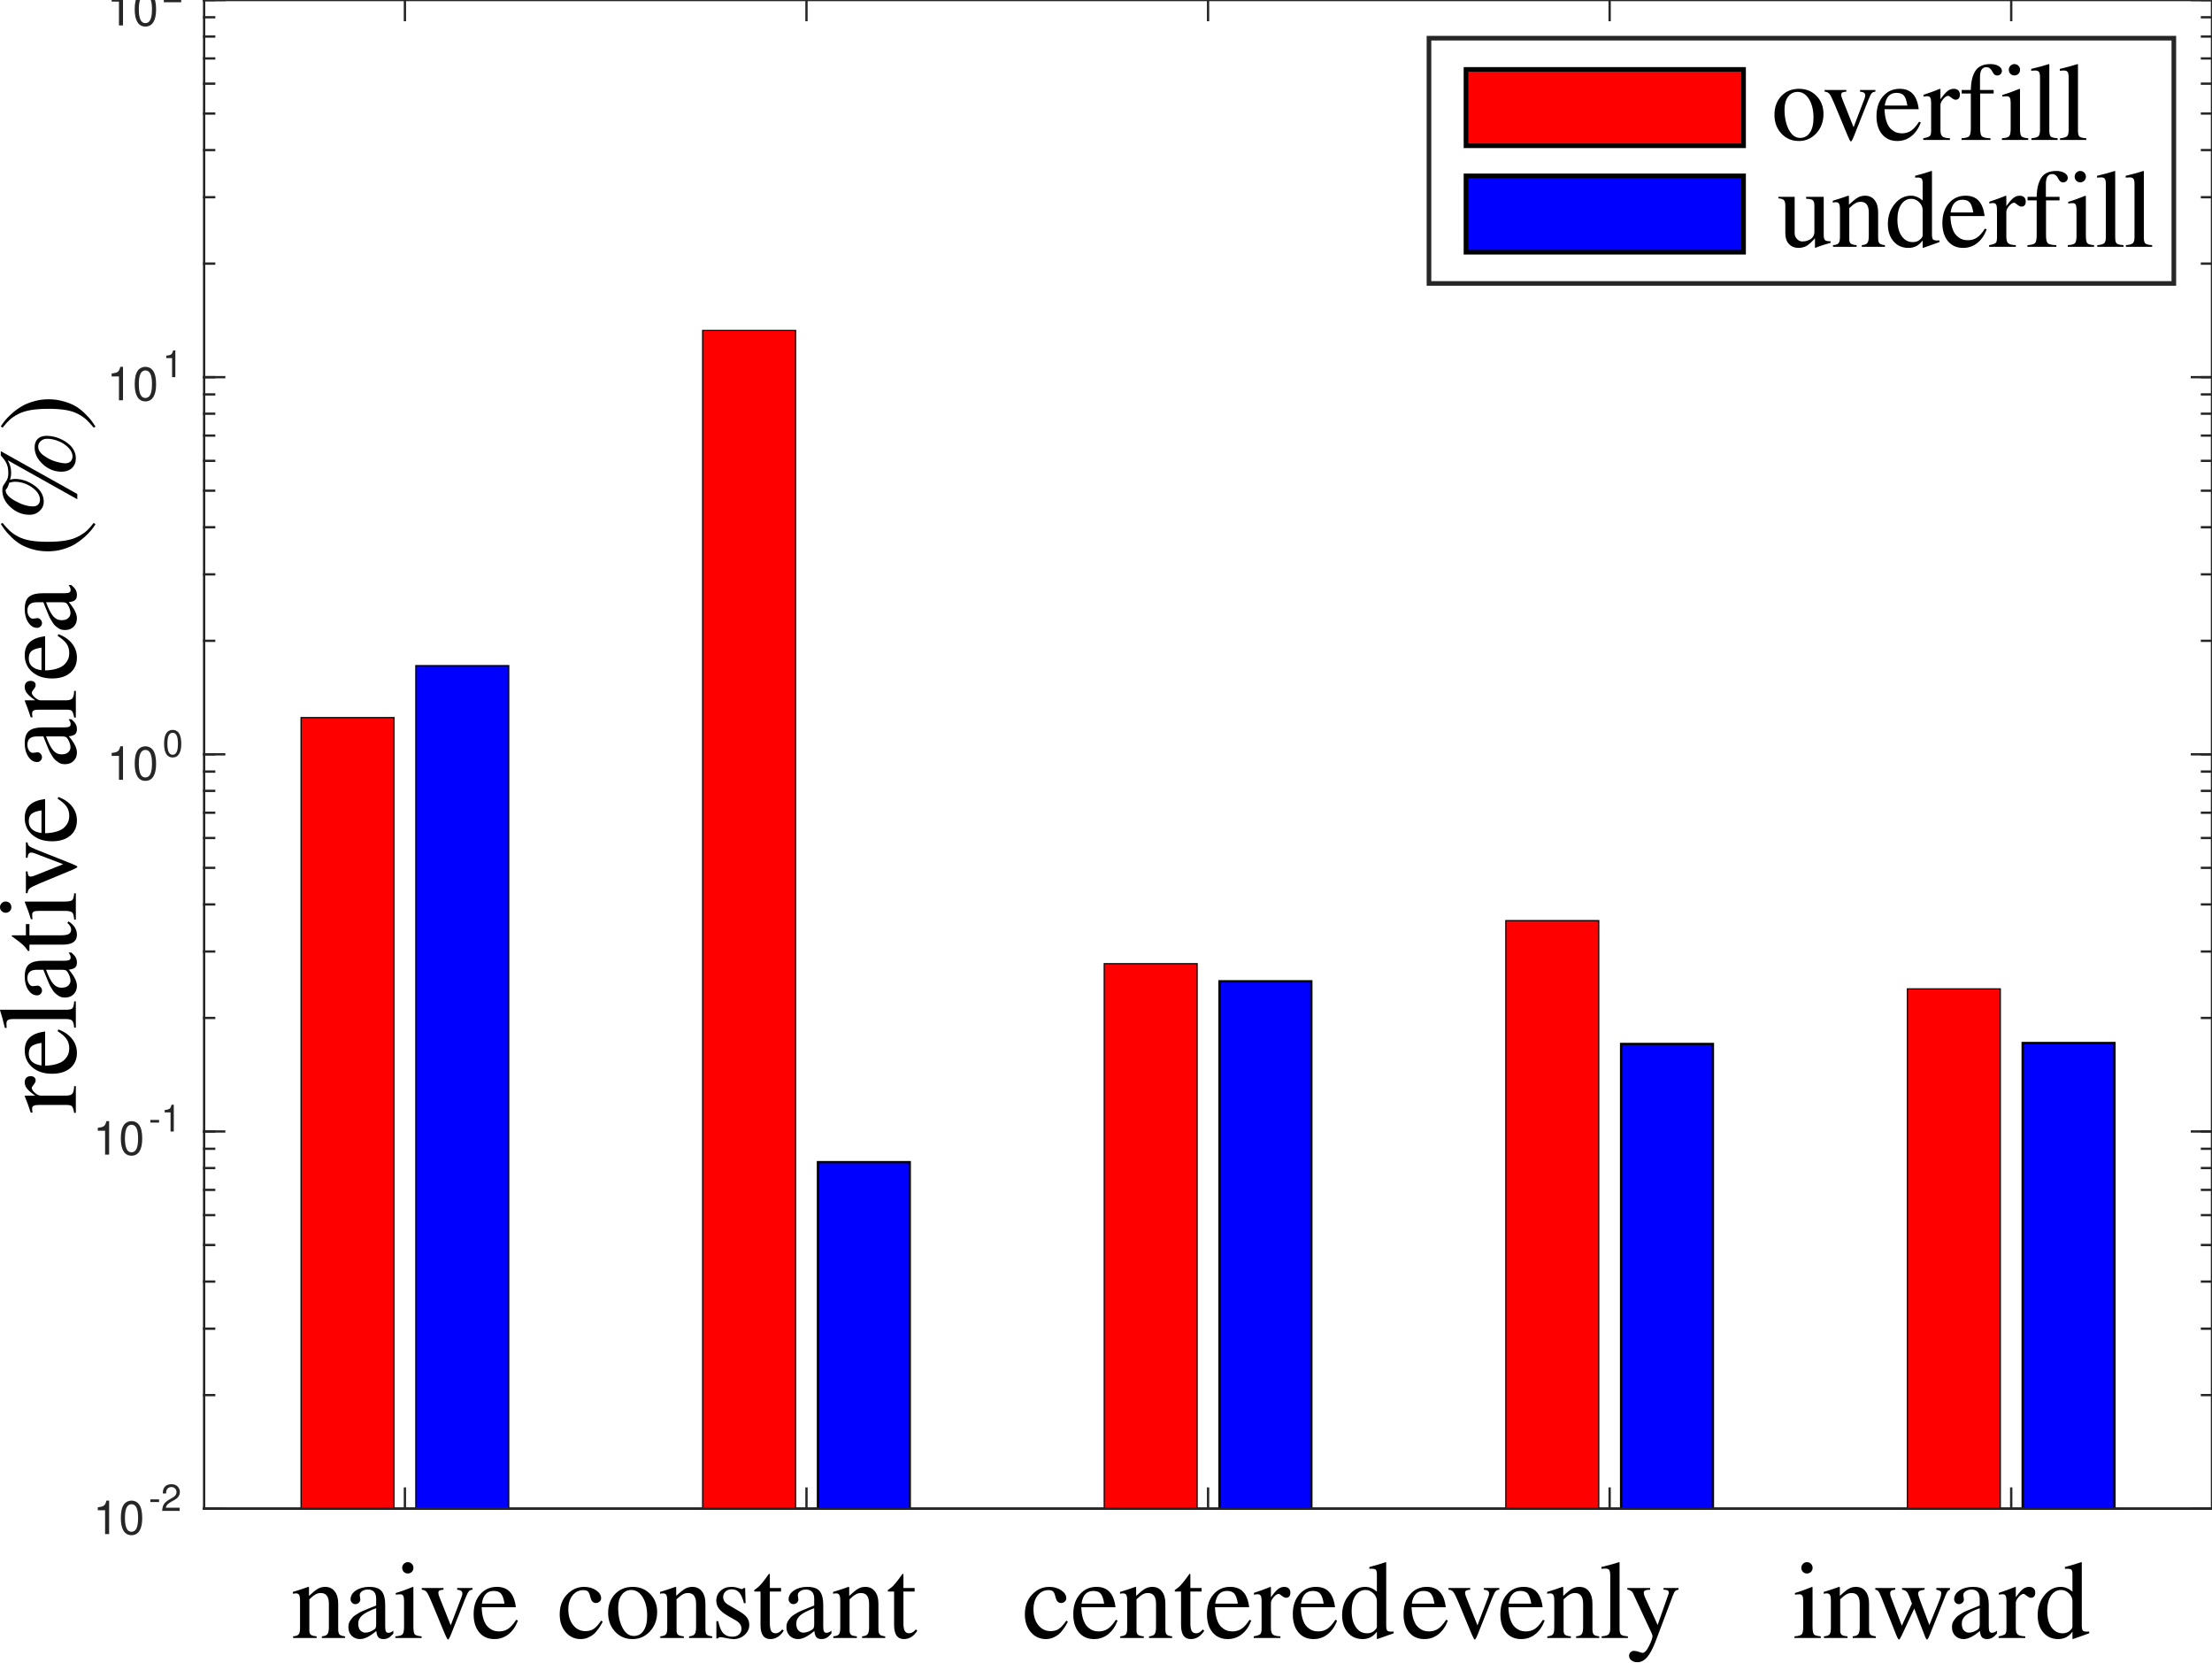
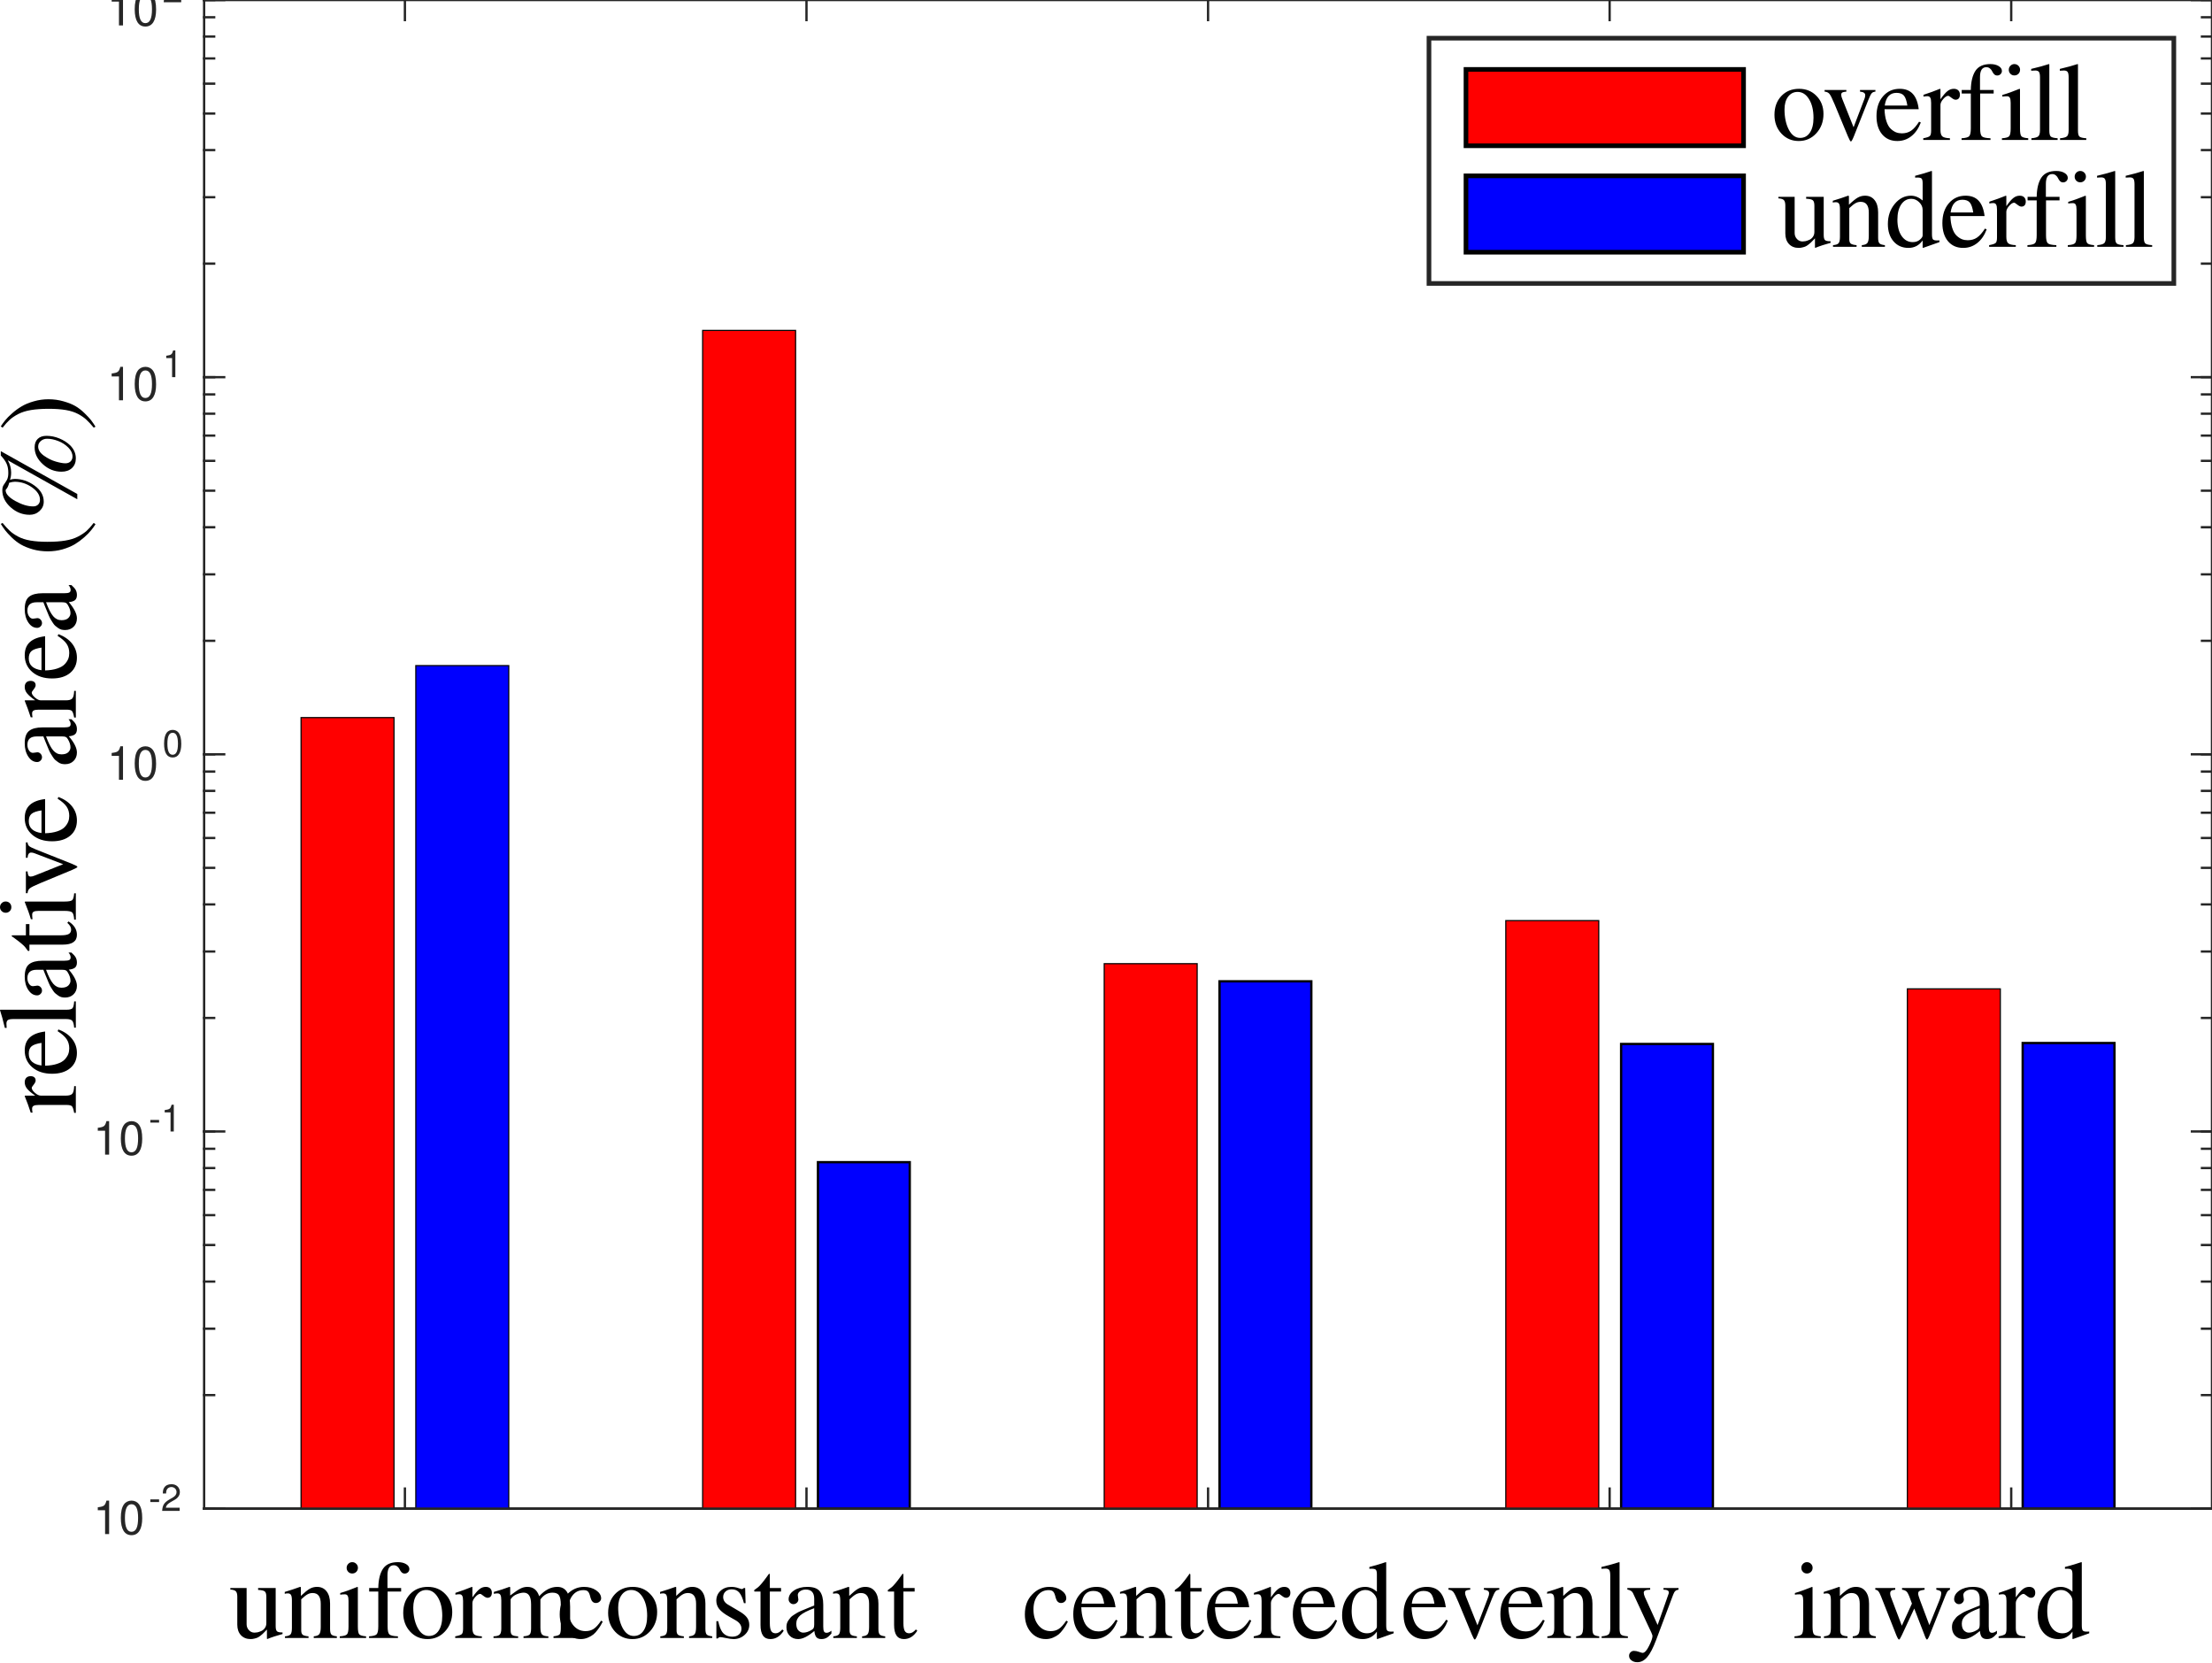
<svg xmlns="http://www.w3.org/2000/svg" version="1.1" id="svg2" xml:space="preserve" width="637.493" height="478.915" viewBox="0 0 637.493 478.915">
  <defs id="defs6">
    <clipPath clipPathUnits="userSpaceOnUse" id="clipPath24">
      <path d="M 0,401.416 H 480.744 V 0 H 0 Z" id="path22" />
    </clipPath>
    <clipPath clipPathUnits="userSpaceOnUse" id="clipPath60">
      <path d="M 0,401.416 H 480.744 V 0 H 0 Z" id="path58" />
    </clipPath>
    <clipPath clipPathUnits="userSpaceOnUse" id="clipPath96">
      <path d="M 0,401.416 H 480.744 V 0 H 0 Z" id="path94" />
    </clipPath>
    <clipPath clipPathUnits="userSpaceOnUse" id="clipPath136">
      <path d="M 0,401.416 H 480.744 V 0 H 0 Z" id="path134" />
    </clipPath>
    <clipPath clipPathUnits="userSpaceOnUse" id="clipPath168">
      <path d="M 0,401.416 H 480.744 V 0 H 0 Z" id="path166" />
    </clipPath>
    <clipPath clipPathUnits="userSpaceOnUse" id="clipPath344">
      <path d="M 0,401.416 H 480.744 V 0 H 0 Z" id="path342" />
    </clipPath>
    <clipPath clipPathUnits="userSpaceOnUse" id="clipPath536">
      <path d="M 0,401.416 H 480.744 V 0 H 0 Z" id="path534" />
    </clipPath>
  </defs>
  <g id="g10" transform="matrix(1.333333,0,0,-1.333333,-3.499044,535.2213)">
    <g id="g18">
      <g id="g20" clip-path="url(#clipPath24)">
        <g id="g26" transform="translate(46.7443,75.4155)">
          <path d="M 0,0 H 434" style="fill:none;stroke:#262626;stroke-width:0.5;stroke-linecap:butt;stroke-linejoin:round;stroke-miterlimit:10;stroke-dasharray:none;stroke-opacity:1" id="path28" />
        </g>
      </g>
    </g>
    <path d="m 154.624,329.889 h 19.84 V 75.415 h -19.84 z" style="fill:none;stroke:#000000;stroke-width:0.5;stroke-linecap:butt;stroke-linejoin:miter;stroke-miterlimit:10;stroke-dasharray:none;stroke-opacity:1" id="path34" />
    <path d="m 241.424,193.052 h 19.84 V 75.415 h -19.84 z" style="fill:none;stroke:#000000;stroke-width:0.5;stroke-linecap:butt;stroke-linejoin:miter;stroke-miterlimit:10;stroke-dasharray:none;stroke-opacity:1" id="path36" />
    <path d="m 328.225,202.359 h 19.84 V 75.416 h -19.84 z" style="fill:none;stroke:#000000;stroke-width:0.5;stroke-linecap:butt;stroke-linejoin:miter;stroke-miterlimit:10;stroke-dasharray:none;stroke-opacity:1" id="path38" />
    <path d="m 415.025,187.61 h 19.84 V 75.416 h -19.84 z" style="fill:none;stroke:#000000;stroke-width:0.5;stroke-linecap:butt;stroke-linejoin:miter;stroke-miterlimit:10;stroke-dasharray:none;stroke-opacity:1" id="path40" />
    <g id="g1409">
      <path id="path32" style="fill:none;stroke:#000000;stroke-width:0.5;stroke-linecap:butt;stroke-linejoin:miter;stroke-miterlimit:10;stroke-dasharray:none;stroke-opacity:1" d="m 67.824,246.229 h 19.84 V 75.416 h -19.84 z" />
      <path id="path44" style="fill:none;stroke:#000000;stroke-width:0.5;stroke-linecap:butt;stroke-linejoin:miter;stroke-miterlimit:10;stroke-dasharray:none;stroke-opacity:1" d="m 92.624,257.462 h 19.84 V 75.416 h -19.84 z" />
    </g>
    <g id="g1449" transform="translate(1.1005073e-6)">
      <path id="path1445" d="M 87.664,246.229 H 67.824 V 75.416 h 19.84 z" style="fill:#ff0000;fill-opacity:1;fill-rule:nonzero;stroke:none" />
      <path id="path1435" d="M 112.465,257.462 H 92.625 V 75.416 h 19.84 z" style="fill:#0000ff;fill-opacity:1;fill-rule:nonzero;stroke:none" />
    </g>
    <path style="fill:#0000ff;fill-opacity:1;fill-rule:nonzero;stroke:none" d="m 199.264,150.285 h -19.84 V 75.416 h 19.84 z" id="path1433" />
    <path style="fill:#0000ff;fill-opacity:1;fill-rule:nonzero;stroke:none" d="m 286.065,189.367 h -19.84 V 75.416 h 19.84 z" id="path1431" />
    <path style="fill:#0000ff;fill-opacity:1;fill-rule:nonzero;stroke:none" d="m 372.864,175.826 h -19.84 V 75.416 h 19.84 z" id="path1429" />
    <path style="fill:#0000ff;fill-opacity:1;fill-rule:nonzero;stroke:none" d="m 459.664,176.032 h -19.84 V 75.416 h 19.84 z" id="path42" />
    <g id="g1453">
      <path id="path1443" d="m 174.465,329.889 h -19.84 V 75.415 h 19.84 z" style="fill:#ff0000;fill-opacity:1;fill-rule:nonzero;stroke:none" />
      <path id="path46" style="fill:none;stroke:#000000;stroke-width:0.5;stroke-linecap:butt;stroke-linejoin:miter;stroke-miterlimit:10;stroke-dasharray:none;stroke-opacity:1" d="m 179.424,150.285 h 19.84 V 75.416 h -19.84 z" />
    </g>
    <g id="g1457">
      <path id="path1441" d="m 261.265,193.052 h -19.84 V 75.415 h 19.84 z" style="fill:#ff0000;fill-opacity:1;fill-rule:nonzero;stroke:none" />
      <path id="path48" style="fill:none;stroke:#000000;stroke-width:0.5;stroke-linecap:butt;stroke-linejoin:miter;stroke-miterlimit:10;stroke-dasharray:none;stroke-opacity:1" d="m 266.225,189.367 h 19.84 V 75.416 h -19.84 z" />
    </g>
    <g id="g1461">
      <path id="path1439" d="m 348.065,202.359 h -19.84 V 75.416 h 19.84 z" style="fill:#ff0000;fill-opacity:1;fill-rule:nonzero;stroke:none" />
      <path id="path50" style="fill:none;stroke:#000000;stroke-width:0.5;stroke-linecap:butt;stroke-linejoin:miter;stroke-miterlimit:10;stroke-dasharray:none;stroke-opacity:1" d="m 353.025,175.826 h 19.84 V 75.416 h -19.84 z" />
    </g>
    <g id="g1465">
      <path id="path30" d="m 434.864,187.61 h -19.84 V 75.416 h 19.84 z" style="fill:#ff0000;fill-opacity:1;fill-rule:nonzero;stroke:none" />
      <path id="path52" style="fill:none;stroke:#000000;stroke-width:0.5;stroke-linecap:butt;stroke-linejoin:miter;stroke-miterlimit:10;stroke-dasharray:none;stroke-opacity:1" d="m 439.824,176.032 h 19.84 V 75.416 h -19.84 z" />
    </g>
    <g id="g54">
      <g id="g56" clip-path="url(#clipPath60)">
        <g id="g62" transform="translate(46.7443,75.4155)">
          <path d="M 0,0 H 434" style="fill:none;stroke:#262626;stroke-width:0.5;stroke-linecap:square;stroke-linejoin:round;stroke-miterlimit:10;stroke-dasharray:none;stroke-opacity:1" id="path64" />
        </g>
        <g id="g66" transform="translate(46.7443,401.416)">
          <path d="M 0,0 H 434" style="fill:none;stroke:#262626;stroke-width:0.5;stroke-linecap:square;stroke-linejoin:round;stroke-miterlimit:10;stroke-dasharray:none;stroke-opacity:1" id="path68" />
        </g>
      </g>
    </g>
    <g id="g70" transform="translate(90.1442,75.4155)">
      <path d="M 0,0 V 4.341" style="fill:none;stroke:#262626;stroke-width:0.5;stroke-linecap:square;stroke-linejoin:round;stroke-miterlimit:10;stroke-dasharray:none;stroke-opacity:1" id="path72" />
    </g>
    <g id="g74" transform="translate(176.9445,75.4155)">
      <path d="M 0,0 V 4.341" style="fill:none;stroke:#262626;stroke-width:0.5;stroke-linecap:square;stroke-linejoin:round;stroke-miterlimit:10;stroke-dasharray:none;stroke-opacity:1" id="path76" />
    </g>
    <g id="g78" transform="translate(263.7443,75.4155)">
      <path d="M 0,0 V 4.341" style="fill:none;stroke:#262626;stroke-width:0.5;stroke-linecap:square;stroke-linejoin:round;stroke-miterlimit:10;stroke-dasharray:none;stroke-opacity:1" id="path80" />
    </g>
    <g id="g82" transform="translate(350.5441,75.4155)">
      <path d="M 0,0 V 4.341" style="fill:none;stroke:#262626;stroke-width:0.5;stroke-linecap:square;stroke-linejoin:round;stroke-miterlimit:10;stroke-dasharray:none;stroke-opacity:1" id="path84" />
    </g>
    <g id="g86" transform="translate(437.3439,75.4155)">
      <path d="M 0,0 V 4.341" style="fill:none;stroke:#262626;stroke-width:0.5;stroke-linecap:square;stroke-linejoin:round;stroke-miterlimit:10;stroke-dasharray:none;stroke-opacity:1" id="path88" />
    </g>
    <g id="g90">
      <g id="g92" clip-path="url(#clipPath96)">
        <g id="g98" transform="translate(90.1442,401.416)">
          <path d="M 0,0 V -4.34" style="fill:none;stroke:#262626;stroke-width:0.5;stroke-linecap:square;stroke-linejoin:round;stroke-miterlimit:10;stroke-dasharray:none;stroke-opacity:1" id="path100" />
        </g>
        <g id="g102" transform="translate(176.9445,401.416)">
          <path d="M 0,0 V -4.34" style="fill:none;stroke:#262626;stroke-width:0.5;stroke-linecap:square;stroke-linejoin:round;stroke-miterlimit:10;stroke-dasharray:none;stroke-opacity:1" id="path104" />
        </g>
        <g id="g106" transform="translate(263.7443,401.416)">
          <path d="M 0,0 V -4.34" style="fill:none;stroke:#262626;stroke-width:0.5;stroke-linecap:square;stroke-linejoin:round;stroke-miterlimit:10;stroke-dasharray:none;stroke-opacity:1" id="path108" />
        </g>
        <g id="g110" transform="translate(350.5441,401.416)">
          <path d="M 0,0 V -4.34" style="fill:none;stroke:#262626;stroke-width:0.5;stroke-linecap:square;stroke-linejoin:round;stroke-miterlimit:10;stroke-dasharray:none;stroke-opacity:1" id="path112" />
        </g>
        <g id="g114" transform="translate(437.3439,401.416)">
          <path d="M 0,0 V -4.34" style="fill:none;stroke:#262626;stroke-width:0.5;stroke-linecap:square;stroke-linejoin:round;stroke-miterlimit:10;stroke-dasharray:none;stroke-opacity:1" id="path116" />
        </g>
      </g>
    </g>
    <g id="g130">
      <g id="g132" clip-path="url(#clipPath136)">
        <g id="g138" transform="translate(46.7443,75.4155)">
          <path d="M 0,0 V 326" style="fill:none;stroke:#262626;stroke-width:0.5;stroke-linecap:square;stroke-linejoin:round;stroke-miterlimit:10;stroke-dasharray:none;stroke-opacity:1" id="path140" />
        </g>
        <g id="g142" transform="translate(480.7443,75.4155)">
          <path d="M 0,0 V 326" style="fill:none;stroke:#262626;stroke-width:0.5;stroke-linecap:square;stroke-linejoin:round;stroke-miterlimit:10;stroke-dasharray:none;stroke-opacity:1" id="path144" />
        </g>
      </g>
    </g>
    <g id="g146" transform="translate(46.7443,75.4155)">
      <path d="M 0,0 H 4.34" style="fill:none;stroke:#262626;stroke-width:0.5;stroke-linecap:square;stroke-linejoin:round;stroke-miterlimit:10;stroke-dasharray:none;stroke-opacity:1" id="path148" />
    </g>
    <g id="g150" transform="translate(46.7443,156.9155)">
      <path d="M 0,0 H 4.34" style="fill:none;stroke:#262626;stroke-width:0.5;stroke-linecap:square;stroke-linejoin:round;stroke-miterlimit:10;stroke-dasharray:none;stroke-opacity:1" id="path152" />
    </g>
    <g id="g154" transform="translate(46.7443,238.416)">
      <path d="M 0,0 H 4.34" style="fill:none;stroke:#262626;stroke-width:0.5;stroke-linecap:square;stroke-linejoin:round;stroke-miterlimit:10;stroke-dasharray:none;stroke-opacity:1" id="path156" />
    </g>
    <g id="g158" transform="translate(46.7443,319.916)">
      <path d="M 0,0 H 4.34" style="fill:none;stroke:#262626;stroke-width:0.5;stroke-linecap:square;stroke-linejoin:round;stroke-miterlimit:10;stroke-dasharray:none;stroke-opacity:1" id="path160" />
    </g>
    <g id="g162">
      <g id="g164" clip-path="url(#clipPath168)">
        <g id="g170" transform="translate(46.7443,401.416)">
          <path d="M 0,0 H 4.34" style="fill:none;stroke:#262626;stroke-width:0.5;stroke-linecap:square;stroke-linejoin:round;stroke-miterlimit:10;stroke-dasharray:none;stroke-opacity:1" id="path172" />
        </g>
        <g id="g174" transform="translate(480.7443,75.4155)">
          <path d="M 0,0 H -4.34" style="fill:none;stroke:#262626;stroke-width:0.5;stroke-linecap:square;stroke-linejoin:round;stroke-miterlimit:10;stroke-dasharray:none;stroke-opacity:1" id="path176" />
        </g>
        <g id="g178" transform="translate(480.7443,156.9155)">
          <path d="M 0,0 H -4.34" style="fill:none;stroke:#262626;stroke-width:0.5;stroke-linecap:square;stroke-linejoin:round;stroke-miterlimit:10;stroke-dasharray:none;stroke-opacity:1" id="path180" />
        </g>
        <g id="g182" transform="translate(480.7443,238.416)">
          <path d="M 0,0 H -4.34" style="fill:none;stroke:#262626;stroke-width:0.5;stroke-linecap:square;stroke-linejoin:round;stroke-miterlimit:10;stroke-dasharray:none;stroke-opacity:1" id="path184" />
        </g>
        <g id="g186" transform="translate(480.7443,319.916)">
          <path d="M 0,0 H -4.34" style="fill:none;stroke:#262626;stroke-width:0.5;stroke-linecap:square;stroke-linejoin:round;stroke-miterlimit:10;stroke-dasharray:none;stroke-opacity:1" id="path188" />
        </g>
        <g id="g190" transform="translate(480.7443,401.416)">
          <path d="M 0,0 H -4.34" style="fill:none;stroke:#262626;stroke-width:0.5;stroke-linecap:square;stroke-linejoin:round;stroke-miterlimit:10;stroke-dasharray:none;stroke-opacity:1" id="path192" />
        </g>
      </g>
    </g>
    <g id="g194" transform="translate(46.7443,75.4155)">
      <path d="M 0,0 H 2.17" style="fill:none;stroke:#262626;stroke-width:0.5;stroke-linecap:square;stroke-linejoin:round;stroke-miterlimit:10;stroke-dasharray:none;stroke-opacity:1" id="path196" />
    </g>
    <g id="g198" transform="translate(46.7443,99.9497)">
      <path d="M 0,0 H 2.17" style="fill:none;stroke:#262626;stroke-width:0.5;stroke-linecap:square;stroke-linejoin:round;stroke-miterlimit:10;stroke-dasharray:none;stroke-opacity:1" id="path200" />
    </g>
    <g id="g202" transform="translate(46.7443,114.3013)">
      <path d="M 0,0 H 2.17" style="fill:none;stroke:#262626;stroke-width:0.5;stroke-linecap:square;stroke-linejoin:round;stroke-miterlimit:10;stroke-dasharray:none;stroke-opacity:1" id="path204" />
    </g>
    <g id="g206" transform="translate(46.7443,124.4839)">
      <path d="M 0,0 H 2.17" style="fill:none;stroke:#262626;stroke-width:0.5;stroke-linecap:square;stroke-linejoin:round;stroke-miterlimit:10;stroke-dasharray:none;stroke-opacity:1" id="path208" />
    </g>
    <g id="g210" transform="translate(46.7443,132.3823)">
      <path d="M 0,0 H 2.17" style="fill:none;stroke:#262626;stroke-width:0.5;stroke-linecap:square;stroke-linejoin:round;stroke-miterlimit:10;stroke-dasharray:none;stroke-opacity:1" id="path212" />
    </g>
    <g id="g214" transform="translate(46.7443,138.8354)">
      <path d="M 0,0 H 2.17" style="fill:none;stroke:#262626;stroke-width:0.5;stroke-linecap:square;stroke-linejoin:round;stroke-miterlimit:10;stroke-dasharray:none;stroke-opacity:1" id="path216" />
    </g>
    <g id="g218" transform="translate(46.7443,144.2915)">
      <path d="M 0,0 H 2.17" style="fill:none;stroke:#262626;stroke-width:0.5;stroke-linecap:square;stroke-linejoin:round;stroke-miterlimit:10;stroke-dasharray:none;stroke-opacity:1" id="path220" />
    </g>
    <g id="g222" transform="translate(46.7443,149.0181)">
      <path d="M 0,0 H 2.17" style="fill:none;stroke:#262626;stroke-width:0.5;stroke-linecap:square;stroke-linejoin:round;stroke-miterlimit:10;stroke-dasharray:none;stroke-opacity:1" id="path224" />
    </g>
    <g id="g226" transform="translate(46.7443,153.187)">
      <path d="M 0,0 H 2.17" style="fill:none;stroke:#262626;stroke-width:0.5;stroke-linecap:square;stroke-linejoin:round;stroke-miterlimit:10;stroke-dasharray:none;stroke-opacity:1" id="path228" />
    </g>
    <g id="g230" transform="translate(46.7443,156.9155)">
      <path d="M 0,0 H 2.17" style="fill:none;stroke:#262626;stroke-width:0.5;stroke-linecap:square;stroke-linejoin:round;stroke-miterlimit:10;stroke-dasharray:none;stroke-opacity:1" id="path232" />
    </g>
    <g id="g234" transform="translate(46.7443,181.4497)">
      <path d="M 0,0 H 2.17" style="fill:none;stroke:#262626;stroke-width:0.5;stroke-linecap:square;stroke-linejoin:round;stroke-miterlimit:10;stroke-dasharray:none;stroke-opacity:1" id="path236" />
    </g>
    <g id="g238" transform="translate(46.7443,195.8013)">
      <path d="M 0,0 H 2.17" style="fill:none;stroke:#262626;stroke-width:0.5;stroke-linecap:square;stroke-linejoin:round;stroke-miterlimit:10;stroke-dasharray:none;stroke-opacity:1" id="path240" />
    </g>
    <g id="g242" transform="translate(46.7443,205.9839)">
      <path d="M 0,0 H 2.17" style="fill:none;stroke:#262626;stroke-width:0.5;stroke-linecap:square;stroke-linejoin:round;stroke-miterlimit:10;stroke-dasharray:none;stroke-opacity:1" id="path244" />
    </g>
    <g id="g246" transform="translate(46.7443,213.8823)">
      <path d="M 0,0 H 2.17" style="fill:none;stroke:#262626;stroke-width:0.5;stroke-linecap:square;stroke-linejoin:round;stroke-miterlimit:10;stroke-dasharray:none;stroke-opacity:1" id="path248" />
    </g>
    <g id="g250" transform="translate(46.7443,220.3354)">
      <path d="M 0,0 H 2.17" style="fill:none;stroke:#262626;stroke-width:0.5;stroke-linecap:square;stroke-linejoin:round;stroke-miterlimit:10;stroke-dasharray:none;stroke-opacity:1" id="path252" />
    </g>
    <g id="g254" transform="translate(46.7443,225.7915)">
      <path d="M 0,0 H 2.17" style="fill:none;stroke:#262626;stroke-width:0.5;stroke-linecap:square;stroke-linejoin:round;stroke-miterlimit:10;stroke-dasharray:none;stroke-opacity:1" id="path256" />
    </g>
    <g id="g258" transform="translate(46.7443,230.5176)">
      <path d="M 0,0 H 2.17" style="fill:none;stroke:#262626;stroke-width:0.5;stroke-linecap:square;stroke-linejoin:round;stroke-miterlimit:10;stroke-dasharray:none;stroke-opacity:1" id="path260" />
    </g>
    <g id="g262" transform="translate(46.7443,234.6865)">
      <path d="M 0,0 H 2.17" style="fill:none;stroke:#262626;stroke-width:0.5;stroke-linecap:square;stroke-linejoin:round;stroke-miterlimit:10;stroke-dasharray:none;stroke-opacity:1" id="path264" />
    </g>
    <g id="g266" transform="translate(46.7443,238.416)">
      <path d="M 0,0 H 2.17" style="fill:none;stroke:#262626;stroke-width:0.5;stroke-linecap:square;stroke-linejoin:round;stroke-miterlimit:10;stroke-dasharray:none;stroke-opacity:1" id="path268" />
    </g>
    <g id="g270" transform="translate(46.7443,262.9497)">
      <path d="M 0,0 H 2.17" style="fill:none;stroke:#262626;stroke-width:0.5;stroke-linecap:square;stroke-linejoin:round;stroke-miterlimit:10;stroke-dasharray:none;stroke-opacity:1" id="path272" />
    </g>
    <g id="g274" transform="translate(46.7443,277.3013)">
      <path d="M 0,0 H 2.17" style="fill:none;stroke:#262626;stroke-width:0.5;stroke-linecap:square;stroke-linejoin:round;stroke-miterlimit:10;stroke-dasharray:none;stroke-opacity:1" id="path276" />
    </g>
    <g id="g278" transform="translate(46.7443,287.4839)">
      <path d="M 0,0 H 2.17" style="fill:none;stroke:#262626;stroke-width:0.5;stroke-linecap:square;stroke-linejoin:round;stroke-miterlimit:10;stroke-dasharray:none;stroke-opacity:1" id="path280" />
    </g>
    <g id="g282" transform="translate(46.7443,295.3818)">
      <path d="M 0,0 H 2.17" style="fill:none;stroke:#262626;stroke-width:0.5;stroke-linecap:square;stroke-linejoin:round;stroke-miterlimit:10;stroke-dasharray:none;stroke-opacity:1" id="path284" />
    </g>
    <g id="g286" transform="translate(46.7443,301.8354)">
      <path d="M 0,0 H 2.17" style="fill:none;stroke:#262626;stroke-width:0.5;stroke-linecap:square;stroke-linejoin:round;stroke-miterlimit:10;stroke-dasharray:none;stroke-opacity:1" id="path288" />
    </g>
    <g id="g290" transform="translate(46.7443,307.2915)">
      <path d="M 0,0 H 2.17" style="fill:none;stroke:#262626;stroke-width:0.5;stroke-linecap:square;stroke-linejoin:round;stroke-miterlimit:10;stroke-dasharray:none;stroke-opacity:1" id="path292" />
    </g>
    <g id="g294" transform="translate(46.7443,312.0176)">
      <path d="M 0,0 H 2.17" style="fill:none;stroke:#262626;stroke-width:0.5;stroke-linecap:square;stroke-linejoin:round;stroke-miterlimit:10;stroke-dasharray:none;stroke-opacity:1" id="path296" />
    </g>
    <g id="g298" transform="translate(46.7443,316.1865)">
      <path d="M 0,0 H 2.17" style="fill:none;stroke:#262626;stroke-width:0.5;stroke-linecap:square;stroke-linejoin:round;stroke-miterlimit:10;stroke-dasharray:none;stroke-opacity:1" id="path300" />
    </g>
    <g id="g302" transform="translate(46.7443,319.916)">
      <path d="M 0,0 H 2.17" style="fill:none;stroke:#262626;stroke-width:0.5;stroke-linecap:square;stroke-linejoin:round;stroke-miterlimit:10;stroke-dasharray:none;stroke-opacity:1" id="path304" />
    </g>
    <g id="g306" transform="translate(46.7443,344.4497)">
      <path d="M 0,0 H 2.17" style="fill:none;stroke:#262626;stroke-width:0.5;stroke-linecap:square;stroke-linejoin:round;stroke-miterlimit:10;stroke-dasharray:none;stroke-opacity:1" id="path308" />
    </g>
    <g id="g310" transform="translate(46.7443,358.8013)">
      <path d="M 0,0 H 2.17" style="fill:none;stroke:#262626;stroke-width:0.5;stroke-linecap:square;stroke-linejoin:round;stroke-miterlimit:10;stroke-dasharray:none;stroke-opacity:1" id="path312" />
    </g>
    <g id="g314" transform="translate(46.7443,368.9839)">
      <path d="M 0,0 H 2.17" style="fill:none;stroke:#262626;stroke-width:0.5;stroke-linecap:square;stroke-linejoin:round;stroke-miterlimit:10;stroke-dasharray:none;stroke-opacity:1" id="path316" />
    </g>
    <g id="g318" transform="translate(46.7443,376.8818)">
      <path d="M 0,0 H 2.17" style="fill:none;stroke:#262626;stroke-width:0.5;stroke-linecap:square;stroke-linejoin:round;stroke-miterlimit:10;stroke-dasharray:none;stroke-opacity:1" id="path320" />
    </g>
    <g id="g322" transform="translate(46.7443,383.3354)">
      <path d="M 0,0 H 2.17" style="fill:none;stroke:#262626;stroke-width:0.5;stroke-linecap:square;stroke-linejoin:round;stroke-miterlimit:10;stroke-dasharray:none;stroke-opacity:1" id="path324" />
    </g>
    <g id="g326" transform="translate(46.7443,388.7915)">
      <path d="M 0,0 H 2.17" style="fill:none;stroke:#262626;stroke-width:0.5;stroke-linecap:square;stroke-linejoin:round;stroke-miterlimit:10;stroke-dasharray:none;stroke-opacity:1" id="path328" />
    </g>
    <g id="g330" transform="translate(46.7443,393.5176)">
      <path d="M 0,0 H 2.17" style="fill:none;stroke:#262626;stroke-width:0.5;stroke-linecap:square;stroke-linejoin:round;stroke-miterlimit:10;stroke-dasharray:none;stroke-opacity:1" id="path332" />
    </g>
    <g id="g334" transform="translate(46.7443,397.6865)">
      <path d="M 0,0 H 2.17" style="fill:none;stroke:#262626;stroke-width:0.5;stroke-linecap:square;stroke-linejoin:round;stroke-miterlimit:10;stroke-dasharray:none;stroke-opacity:1" id="path336" />
    </g>
    <g id="g338">
      <g id="g340" clip-path="url(#clipPath344)">
        <g id="g346" transform="translate(46.7443,401.416)">
          <path d="M 0,0 H 2.17" style="fill:none;stroke:#262626;stroke-width:0.5;stroke-linecap:square;stroke-linejoin:round;stroke-miterlimit:10;stroke-dasharray:none;stroke-opacity:1" id="path348" />
        </g>
        <g id="g350" transform="translate(480.7443,75.4155)">
          <path d="M 0,0 H -2.17" style="fill:none;stroke:#262626;stroke-width:0.5;stroke-linecap:square;stroke-linejoin:round;stroke-miterlimit:10;stroke-dasharray:none;stroke-opacity:1" id="path352" />
        </g>
        <g id="g354" transform="translate(480.7443,99.9497)">
          <path d="M 0,0 H -2.17" style="fill:none;stroke:#262626;stroke-width:0.5;stroke-linecap:square;stroke-linejoin:round;stroke-miterlimit:10;stroke-dasharray:none;stroke-opacity:1" id="path356" />
        </g>
        <g id="g358" transform="translate(480.7443,114.3013)">
          <path d="M 0,0 H -2.17" style="fill:none;stroke:#262626;stroke-width:0.5;stroke-linecap:square;stroke-linejoin:round;stroke-miterlimit:10;stroke-dasharray:none;stroke-opacity:1" id="path360" />
        </g>
        <g id="g362" transform="translate(480.7443,124.4839)">
          <path d="M 0,0 H -2.17" style="fill:none;stroke:#262626;stroke-width:0.5;stroke-linecap:square;stroke-linejoin:round;stroke-miterlimit:10;stroke-dasharray:none;stroke-opacity:1" id="path364" />
        </g>
        <g id="g366" transform="translate(480.7443,132.3823)">
          <path d="M 0,0 H -2.17" style="fill:none;stroke:#262626;stroke-width:0.5;stroke-linecap:square;stroke-linejoin:round;stroke-miterlimit:10;stroke-dasharray:none;stroke-opacity:1" id="path368" />
        </g>
        <g id="g370" transform="translate(480.7443,138.8354)">
          <path d="M 0,0 H -2.17" style="fill:none;stroke:#262626;stroke-width:0.5;stroke-linecap:square;stroke-linejoin:round;stroke-miterlimit:10;stroke-dasharray:none;stroke-opacity:1" id="path372" />
        </g>
        <g id="g374" transform="translate(480.7443,144.2915)">
          <path d="M 0,0 H -2.17" style="fill:none;stroke:#262626;stroke-width:0.5;stroke-linecap:square;stroke-linejoin:round;stroke-miterlimit:10;stroke-dasharray:none;stroke-opacity:1" id="path376" />
        </g>
        <g id="g378" transform="translate(480.7443,149.0181)">
          <path d="M 0,0 H -2.17" style="fill:none;stroke:#262626;stroke-width:0.5;stroke-linecap:square;stroke-linejoin:round;stroke-miterlimit:10;stroke-dasharray:none;stroke-opacity:1" id="path380" />
        </g>
        <g id="g382" transform="translate(480.7443,153.187)">
          <path d="M 0,0 H -2.17" style="fill:none;stroke:#262626;stroke-width:0.5;stroke-linecap:square;stroke-linejoin:round;stroke-miterlimit:10;stroke-dasharray:none;stroke-opacity:1" id="path384" />
        </g>
        <g id="g386" transform="translate(480.7443,156.9155)">
          <path d="M 0,0 H -2.17" style="fill:none;stroke:#262626;stroke-width:0.5;stroke-linecap:square;stroke-linejoin:round;stroke-miterlimit:10;stroke-dasharray:none;stroke-opacity:1" id="path388" />
        </g>
        <g id="g390" transform="translate(480.7443,181.4497)">
          <path d="M 0,0 H -2.17" style="fill:none;stroke:#262626;stroke-width:0.5;stroke-linecap:square;stroke-linejoin:round;stroke-miterlimit:10;stroke-dasharray:none;stroke-opacity:1" id="path392" />
        </g>
        <g id="g394" transform="translate(480.7443,195.8013)">
          <path d="M 0,0 H -2.17" style="fill:none;stroke:#262626;stroke-width:0.5;stroke-linecap:square;stroke-linejoin:round;stroke-miterlimit:10;stroke-dasharray:none;stroke-opacity:1" id="path396" />
        </g>
        <g id="g398" transform="translate(480.7443,205.9839)">
          <path d="M 0,0 H -2.17" style="fill:none;stroke:#262626;stroke-width:0.5;stroke-linecap:square;stroke-linejoin:round;stroke-miterlimit:10;stroke-dasharray:none;stroke-opacity:1" id="path400" />
        </g>
        <g id="g402" transform="translate(480.7443,213.8823)">
          <path d="M 0,0 H -2.17" style="fill:none;stroke:#262626;stroke-width:0.5;stroke-linecap:square;stroke-linejoin:round;stroke-miterlimit:10;stroke-dasharray:none;stroke-opacity:1" id="path404" />
        </g>
        <g id="g406" transform="translate(480.7443,220.3354)">
          <path d="M 0,0 H -2.17" style="fill:none;stroke:#262626;stroke-width:0.5;stroke-linecap:square;stroke-linejoin:round;stroke-miterlimit:10;stroke-dasharray:none;stroke-opacity:1" id="path408" />
        </g>
        <g id="g410" transform="translate(480.7443,225.7915)">
          <path d="M 0,0 H -2.17" style="fill:none;stroke:#262626;stroke-width:0.5;stroke-linecap:square;stroke-linejoin:round;stroke-miterlimit:10;stroke-dasharray:none;stroke-opacity:1" id="path412" />
        </g>
        <g id="g414" transform="translate(480.7443,230.5176)">
          <path d="M 0,0 H -2.17" style="fill:none;stroke:#262626;stroke-width:0.5;stroke-linecap:square;stroke-linejoin:round;stroke-miterlimit:10;stroke-dasharray:none;stroke-opacity:1" id="path416" />
        </g>
        <g id="g418" transform="translate(480.7443,234.6865)">
          <path d="M 0,0 H -2.17" style="fill:none;stroke:#262626;stroke-width:0.5;stroke-linecap:square;stroke-linejoin:round;stroke-miterlimit:10;stroke-dasharray:none;stroke-opacity:1" id="path420" />
        </g>
        <g id="g422" transform="translate(480.7443,238.416)">
          <path d="M 0,0 H -2.17" style="fill:none;stroke:#262626;stroke-width:0.5;stroke-linecap:square;stroke-linejoin:round;stroke-miterlimit:10;stroke-dasharray:none;stroke-opacity:1" id="path424" />
        </g>
        <g id="g426" transform="translate(480.7443,262.9497)">
          <path d="M 0,0 H -2.17" style="fill:none;stroke:#262626;stroke-width:0.5;stroke-linecap:square;stroke-linejoin:round;stroke-miterlimit:10;stroke-dasharray:none;stroke-opacity:1" id="path428" />
        </g>
        <g id="g430" transform="translate(480.7443,277.3013)">
          <path d="M 0,0 H -2.17" style="fill:none;stroke:#262626;stroke-width:0.5;stroke-linecap:square;stroke-linejoin:round;stroke-miterlimit:10;stroke-dasharray:none;stroke-opacity:1" id="path432" />
        </g>
        <g id="g434" transform="translate(480.7443,287.4839)">
          <path d="M 0,0 H -2.17" style="fill:none;stroke:#262626;stroke-width:0.5;stroke-linecap:square;stroke-linejoin:round;stroke-miterlimit:10;stroke-dasharray:none;stroke-opacity:1" id="path436" />
        </g>
        <g id="g438" transform="translate(480.7443,295.3818)">
          <path d="M 0,0 H -2.17" style="fill:none;stroke:#262626;stroke-width:0.5;stroke-linecap:square;stroke-linejoin:round;stroke-miterlimit:10;stroke-dasharray:none;stroke-opacity:1" id="path440" />
        </g>
        <g id="g442" transform="translate(480.7443,301.8354)">
          <path d="M 0,0 H -2.17" style="fill:none;stroke:#262626;stroke-width:0.5;stroke-linecap:square;stroke-linejoin:round;stroke-miterlimit:10;stroke-dasharray:none;stroke-opacity:1" id="path444" />
        </g>
        <g id="g446" transform="translate(480.7443,307.2915)">
          <path d="M 0,0 H -2.17" style="fill:none;stroke:#262626;stroke-width:0.5;stroke-linecap:square;stroke-linejoin:round;stroke-miterlimit:10;stroke-dasharray:none;stroke-opacity:1" id="path448" />
        </g>
        <g id="g450" transform="translate(480.7443,312.0176)">
          <path d="M 0,0 H -2.17" style="fill:none;stroke:#262626;stroke-width:0.5;stroke-linecap:square;stroke-linejoin:round;stroke-miterlimit:10;stroke-dasharray:none;stroke-opacity:1" id="path452" />
        </g>
        <g id="g454" transform="translate(480.7443,316.1865)">
          <path d="M 0,0 H -2.17" style="fill:none;stroke:#262626;stroke-width:0.5;stroke-linecap:square;stroke-linejoin:round;stroke-miterlimit:10;stroke-dasharray:none;stroke-opacity:1" id="path456" />
        </g>
        <g id="g458" transform="translate(480.7443,319.916)">
          <path d="M 0,0 H -2.17" style="fill:none;stroke:#262626;stroke-width:0.5;stroke-linecap:square;stroke-linejoin:round;stroke-miterlimit:10;stroke-dasharray:none;stroke-opacity:1" id="path460" />
        </g>
        <g id="g462" transform="translate(480.7443,344.4497)">
          <path d="M 0,0 H -2.17" style="fill:none;stroke:#262626;stroke-width:0.5;stroke-linecap:square;stroke-linejoin:round;stroke-miterlimit:10;stroke-dasharray:none;stroke-opacity:1" id="path464" />
        </g>
        <g id="g466" transform="translate(480.7443,358.8013)">
          <path d="M 0,0 H -2.17" style="fill:none;stroke:#262626;stroke-width:0.5;stroke-linecap:square;stroke-linejoin:round;stroke-miterlimit:10;stroke-dasharray:none;stroke-opacity:1" id="path468" />
        </g>
        <g id="g470" transform="translate(480.7443,368.9839)">
          <path d="M 0,0 H -2.17" style="fill:none;stroke:#262626;stroke-width:0.5;stroke-linecap:square;stroke-linejoin:round;stroke-miterlimit:10;stroke-dasharray:none;stroke-opacity:1" id="path472" />
        </g>
        <g id="g474" transform="translate(480.7443,376.8818)">
          <path d="M 0,0 H -2.17" style="fill:none;stroke:#262626;stroke-width:0.5;stroke-linecap:square;stroke-linejoin:round;stroke-miterlimit:10;stroke-dasharray:none;stroke-opacity:1" id="path476" />
        </g>
        <g id="g478" transform="translate(480.7443,383.3354)">
          <path d="M 0,0 H -2.17" style="fill:none;stroke:#262626;stroke-width:0.5;stroke-linecap:square;stroke-linejoin:round;stroke-miterlimit:10;stroke-dasharray:none;stroke-opacity:1" id="path480" />
        </g>
        <g id="g482" transform="translate(480.7443,388.7915)">
          <path d="M 0,0 H -2.17" style="fill:none;stroke:#262626;stroke-width:0.5;stroke-linecap:square;stroke-linejoin:round;stroke-miterlimit:10;stroke-dasharray:none;stroke-opacity:1" id="path484" />
        </g>
        <g id="g486" transform="translate(480.7443,393.5176)">
          <path d="M 0,0 H -2.17" style="fill:none;stroke:#262626;stroke-width:0.5;stroke-linecap:square;stroke-linejoin:round;stroke-miterlimit:10;stroke-dasharray:none;stroke-opacity:1" id="path488" />
        </g>
        <g id="g490" transform="translate(480.7443,397.6865)">
          <path d="M 0,0 H -2.17" style="fill:none;stroke:#262626;stroke-width:0.5;stroke-linecap:square;stroke-linejoin:round;stroke-miterlimit:10;stroke-dasharray:none;stroke-opacity:1" id="path492" />
        </g>
        <g id="g494" transform="translate(480.7443,401.416)">
          <path d="M 0,0 H -2.17" style="fill:none;stroke:#262626;stroke-width:0.5;stroke-linecap:square;stroke-linejoin:round;stroke-miterlimit:10;stroke-dasharray:none;stroke-opacity:1" id="path496" />
        </g>
      </g>
    </g>
    <text transform="matrix(1,0,0,-1,22.7441,69.916)" style="font-variant:normal;font-weight:normal;font-stretch:normal;font-size:10px;font-family:Helvetica;-inkscape-font-specification:Helvetica;writing-mode:lr-tb;fill:#262626;fill-opacity:1;fill-rule:nonzero;stroke:none" id="text500">
      <tspan x="0 5.56" y="0" id="tspan498">10</tspan>
    </text>
    <text transform="matrix(1,0,0,-1,34.7441,74.916)" style="font-variant:normal;font-weight:normal;font-stretch:normal;font-size:8px;font-family:Helvetica;-inkscape-font-specification:Helvetica;writing-mode:lr-tb;fill:#262626;fill-opacity:1;fill-rule:nonzero;stroke:none" id="text504">
      <tspan x="0 2.664" y="0" id="tspan502">-2</tspan>
    </text>
    <text transform="matrix(1,0,0,-1,22.7441,151.916)" style="font-variant:normal;font-weight:normal;font-stretch:normal;font-size:10px;font-family:Helvetica;-inkscape-font-specification:Helvetica;writing-mode:lr-tb;fill:#262626;fill-opacity:1;fill-rule:nonzero;stroke:none" id="text508">
      <tspan x="0 5.56" y="0" id="tspan506">10</tspan>
    </text>
    <text transform="matrix(1,0,0,-1,34.7441,156.916)" style="font-variant:normal;font-weight:normal;font-stretch:normal;font-size:8px;font-family:Helvetica;-inkscape-font-specification:Helvetica;writing-mode:lr-tb;fill:#262626;fill-opacity:1;fill-rule:nonzero;stroke:none" id="text512">
      <tspan x="0 2.664" y="0" id="tspan510">-1</tspan>
    </text>
    <text transform="matrix(1,0,0,-1,25.7441,232.916)" style="font-variant:normal;font-weight:normal;font-stretch:normal;font-size:10px;font-family:Helvetica;-inkscape-font-specification:Helvetica;writing-mode:lr-tb;fill:#262626;fill-opacity:1;fill-rule:nonzero;stroke:none" id="text516">
      <tspan x="0 5.56" y="0" id="tspan514">10</tspan>
    </text>
    <text transform="matrix(1,0,0,-1,37.7441,237.916)" style="font-variant:normal;font-weight:normal;font-stretch:normal;font-size:8px;font-family:Helvetica;-inkscape-font-specification:Helvetica;writing-mode:lr-tb;fill:#262626;fill-opacity:1;fill-rule:nonzero;stroke:none" id="text520">
      <tspan x="0" y="0" id="tspan518">0</tspan>
    </text>
    <text transform="matrix(1,0,0,-1,25.7441,314.916)" style="font-variant:normal;font-weight:normal;font-stretch:normal;font-size:10px;font-family:Helvetica;-inkscape-font-specification:Helvetica;writing-mode:lr-tb;fill:#262626;fill-opacity:1;fill-rule:nonzero;stroke:none" id="text524">
      <tspan x="0 5.56" y="0" id="tspan522">10</tspan>
    </text>
    <text transform="matrix(1,0,0,-1,37.7441,319.916)" style="font-variant:normal;font-weight:normal;font-stretch:normal;font-size:8px;font-family:Helvetica;-inkscape-font-specification:Helvetica;writing-mode:lr-tb;fill:#262626;fill-opacity:1;fill-rule:nonzero;stroke:none" id="text528">
      <tspan x="0" y="0" id="tspan526">1</tspan>
    </text>
    <g id="g530">
      <g id="g532" clip-path="url(#clipPath536)">
        <text transform="matrix(1,0,0,-1,25.7441,395.916)" style="font-variant:normal;font-weight:normal;font-stretch:normal;font-size:10px;font-family:Helvetica;-inkscape-font-specification:Helvetica;writing-mode:lr-tb;fill:#262626;fill-opacity:1;fill-rule:nonzero;stroke:none" id="text540">
          <tspan x="0 5.56" y="0" id="tspan538">10</tspan>
        </text>
        <text transform="matrix(1,0,0,-1,37.7441,400.916)" style="font-variant:normal;font-weight:normal;font-stretch:normal;font-size:8px;font-family:Helvetica;-inkscape-font-specification:Helvetica;writing-mode:lr-tb;fill:#262626;fill-opacity:1;fill-rule:nonzero;stroke:none" id="text544">
          <tspan x="0" y="0" id="tspan542">2</tspan>
        </text>
      </g>
    </g>
    <path d="m 379.494,386.416 h -60 v -16.5 h 60 z" style="fill:#ff0000;fill-opacity:1;fill-rule:nonzero;stroke:none;stroke-width:2" id="path556" />
    <path d="m 319.494,386.416 h 60 v -16.5 h -60 z" style="fill:none;stroke:#000000;stroke-width:1;stroke-linecap:butt;stroke-linejoin:miter;stroke-miterlimit:10;stroke-dasharray:none;stroke-opacity:1" id="path558" />
    <path d="m 379.494,363.416 h -60 v -16.5 h 60 z" style="fill:#0000ff;fill-opacity:1;fill-rule:nonzero;stroke:none;stroke-width:2" id="path564" />
    <path d="m 319.494,363.416 h 60 v -16.5 h -60 z" style="fill:none;stroke:#000000;stroke-width:1;stroke-linecap:butt;stroke-linejoin:miter;stroke-miterlimit:10;stroke-dasharray:none;stroke-opacity:1" id="path566" />
    <path d="m 311.494,393.166 h 161 v -53 h -161 z" style="fill:none;stroke:#262626;stroke-width:1;stroke-linecap:butt;stroke-linejoin:miter;stroke-miterlimit:10;stroke-dasharray:none;stroke-opacity:1" id="path568" />
    <text xml:space="preserve" style="font-style:normal;font-variant:normal;font-weight:normal;font-stretch:normal;font-size:24px;line-height:125%;font-family:FreeSerif;-inkscape-font-specification:FreeSerif;text-align:start;letter-spacing:0px;word-spacing:0px;writing-mode:lr-tb;text-anchor:start;fill:#000000;fill-opacity:1;stroke:none;stroke-width:0.75px;stroke-linecap:butt;stroke-linejoin:miter;stroke-opacity:1" x="385.578" y="-371.178" id="text1377" transform="scale(1,-1)">
      <tspan id="tspan1375" x="385.578" y="-371.178" style="stroke-width:0.75px">overfill</tspan>
    </text>
    <text xml:space="preserve" style="font-style:normal;font-variant:normal;font-weight:normal;font-stretch:normal;font-size:24px;line-height:125%;font-family:FreeSerif;-inkscape-font-specification:FreeSerif;text-align:start;letter-spacing:0px;word-spacing:0px;writing-mode:lr-tb;text-anchor:start;fill:#000000;fill-opacity:1;stroke:none;stroke-width:0.75px;stroke-linecap:butt;stroke-linejoin:miter;stroke-opacity:1" x="386.784" y="-348.082" id="text1381" transform="scale(1,-1)">
      <tspan id="tspan1379" x="386.784" y="-348.082" style="stroke-width:0.75px">underfill</tspan>
    </text>
    <text xml:space="preserve" style="font-style:normal;font-variant:normal;font-weight:normal;font-stretch:normal;font-size:24px;line-height:125%;font-family:FreeSerif;-inkscape-font-specification:FreeSerif;text-align:start;letter-spacing:0px;word-spacing:0px;writing-mode:lr-tb;text-anchor:start;fill:#000000;fill-opacity:1;stroke:none;stroke-width:0.75px;stroke-linecap:butt;stroke-linejoin:miter;stroke-opacity:1" x="160.712" y="19.016" id="text1385" transform="matrix(0,1,1,0,0,0)">
      <tspan id="tspan1383" x="160.712" y="19.016" style="stroke-width:0.75px">relative area (%)</tspan>
    </text>
-     <text xml:space="preserve" style="font-style:normal;font-variant:normal;font-weight:normal;font-stretch:normal;font-size:24px;line-height:125%;font-family:FreeSerif;-inkscape-font-specification:FreeSerif;text-align:start;letter-spacing:0px;word-spacing:0px;writing-mode:lr-tb;text-anchor:start;fill:#000000;fill-opacity:1;stroke:none;stroke-width:0.75px;stroke-linecap:butt;stroke-linejoin:miter;stroke-opacity:1" x="65.694" y="-47.462" id="text1389" transform="scale(1,-1)">
-       <tspan id="tspan1387" x="65.694" y="-47.462" style="stroke-width:0.75px">naive</tspan>
+     <text xml:space="preserve" style="font-style:normal;font-variant:normal;font-weight:normal;font-stretch:normal;font-size:24px;line-height:125%;font-family:FreeSerif;-inkscape-font-specification:FreeSerif;text-align:start;letter-spacing:0px;word-spacing:0px;writing-mode:lr-tb;text-anchor:start;fill:#000000;fill-opacity:1;stroke:none;stroke-width:0.75px;stroke-linecap:butt;stroke-linejoin:miter;stroke-opacity:1" x="52.179" y="-47.462" id="text1389" transform="scale(1,-1)">
+       <tspan id="tspan1387" x="52.179" y="-47.462" style="stroke-width:0.75px">uniform</tspan>
    </text>
    <text xml:space="preserve" style="font-style:normal;font-variant:normal;font-weight:normal;font-stretch:normal;font-size:24px;line-height:125%;font-family:FreeSerif;-inkscape-font-specification:FreeSerif;text-align:center;letter-spacing:0px;word-spacing:0px;writing-mode:lr-tb;text-anchor:middle;fill:#000000;fill-opacity:1;stroke:none;stroke-width:0.75px;stroke-linecap:butt;stroke-linejoin:miter;stroke-opacity:1" x="176.952" y="-47.462" id="text1393" transform="scale(1,-1)">
      <tspan x="176.952" y="-47.462" style="text-align:center;text-anchor:middle;stroke-width:0.75px" id="tspan1471">constant</tspan>
    </text>
    <text xml:space="preserve" style="font-style:normal;font-variant:normal;font-weight:normal;font-stretch:normal;font-size:24px;line-height:125%;font-family:FreeSerif;-inkscape-font-specification:FreeSerif;text-align:start;letter-spacing:0px;word-spacing:0px;writing-mode:lr-tb;text-anchor:start;fill:#000000;fill-opacity:1;stroke:none;stroke-width:0.75px;stroke-linecap:butt;stroke-linejoin:miter;stroke-opacity:1" x="223.554" y="-47.462" id="text1397" transform="scale(1,-1)">
      <tspan id="tspan1395" x="223.554" y="-47.462" style="stroke-width:0.75px">centered</tspan>
    </text>
    <text xml:space="preserve" style="font-style:normal;font-variant:normal;font-weight:normal;font-stretch:normal;font-size:24px;line-height:125%;font-family:FreeSerif;-inkscape-font-specification:FreeSerif;text-align:center;letter-spacing:0px;word-spacing:0px;writing-mode:lr-tb;text-anchor:middle;fill:#000000;fill-opacity:1;stroke:none;stroke-width:0.75px;stroke-linecap:butt;stroke-linejoin:miter;stroke-opacity:1" x="350.479" y="-47.462" id="text1401" transform="scale(1,-1)">
      <tspan x="350.479" y="-47.462" style="text-align:center;text-anchor:middle;stroke-width:0.75px" id="tspan1467">evenly</tspan>
    </text>
    <text xml:space="preserve" style="font-style:normal;font-variant:normal;font-weight:normal;font-stretch:normal;font-size:24px;line-height:125%;font-family:FreeSerif;-inkscape-font-specification:FreeSerif;text-align:center;letter-spacing:0px;word-spacing:0px;writing-mode:lr-tb;text-anchor:middle;fill:#000000;fill-opacity:1;stroke:none;stroke-width:0.75px;stroke-linecap:butt;stroke-linejoin:miter;stroke-opacity:1" x="437.278" y="-47.462" id="text1405" transform="scale(1,-1)">
      <tspan x="437.278" y="-47.462" style="text-align:center;text-anchor:middle;stroke-width:0.75px" id="tspan1469">inward</tspan>
    </text>
  </g>
</svg>
